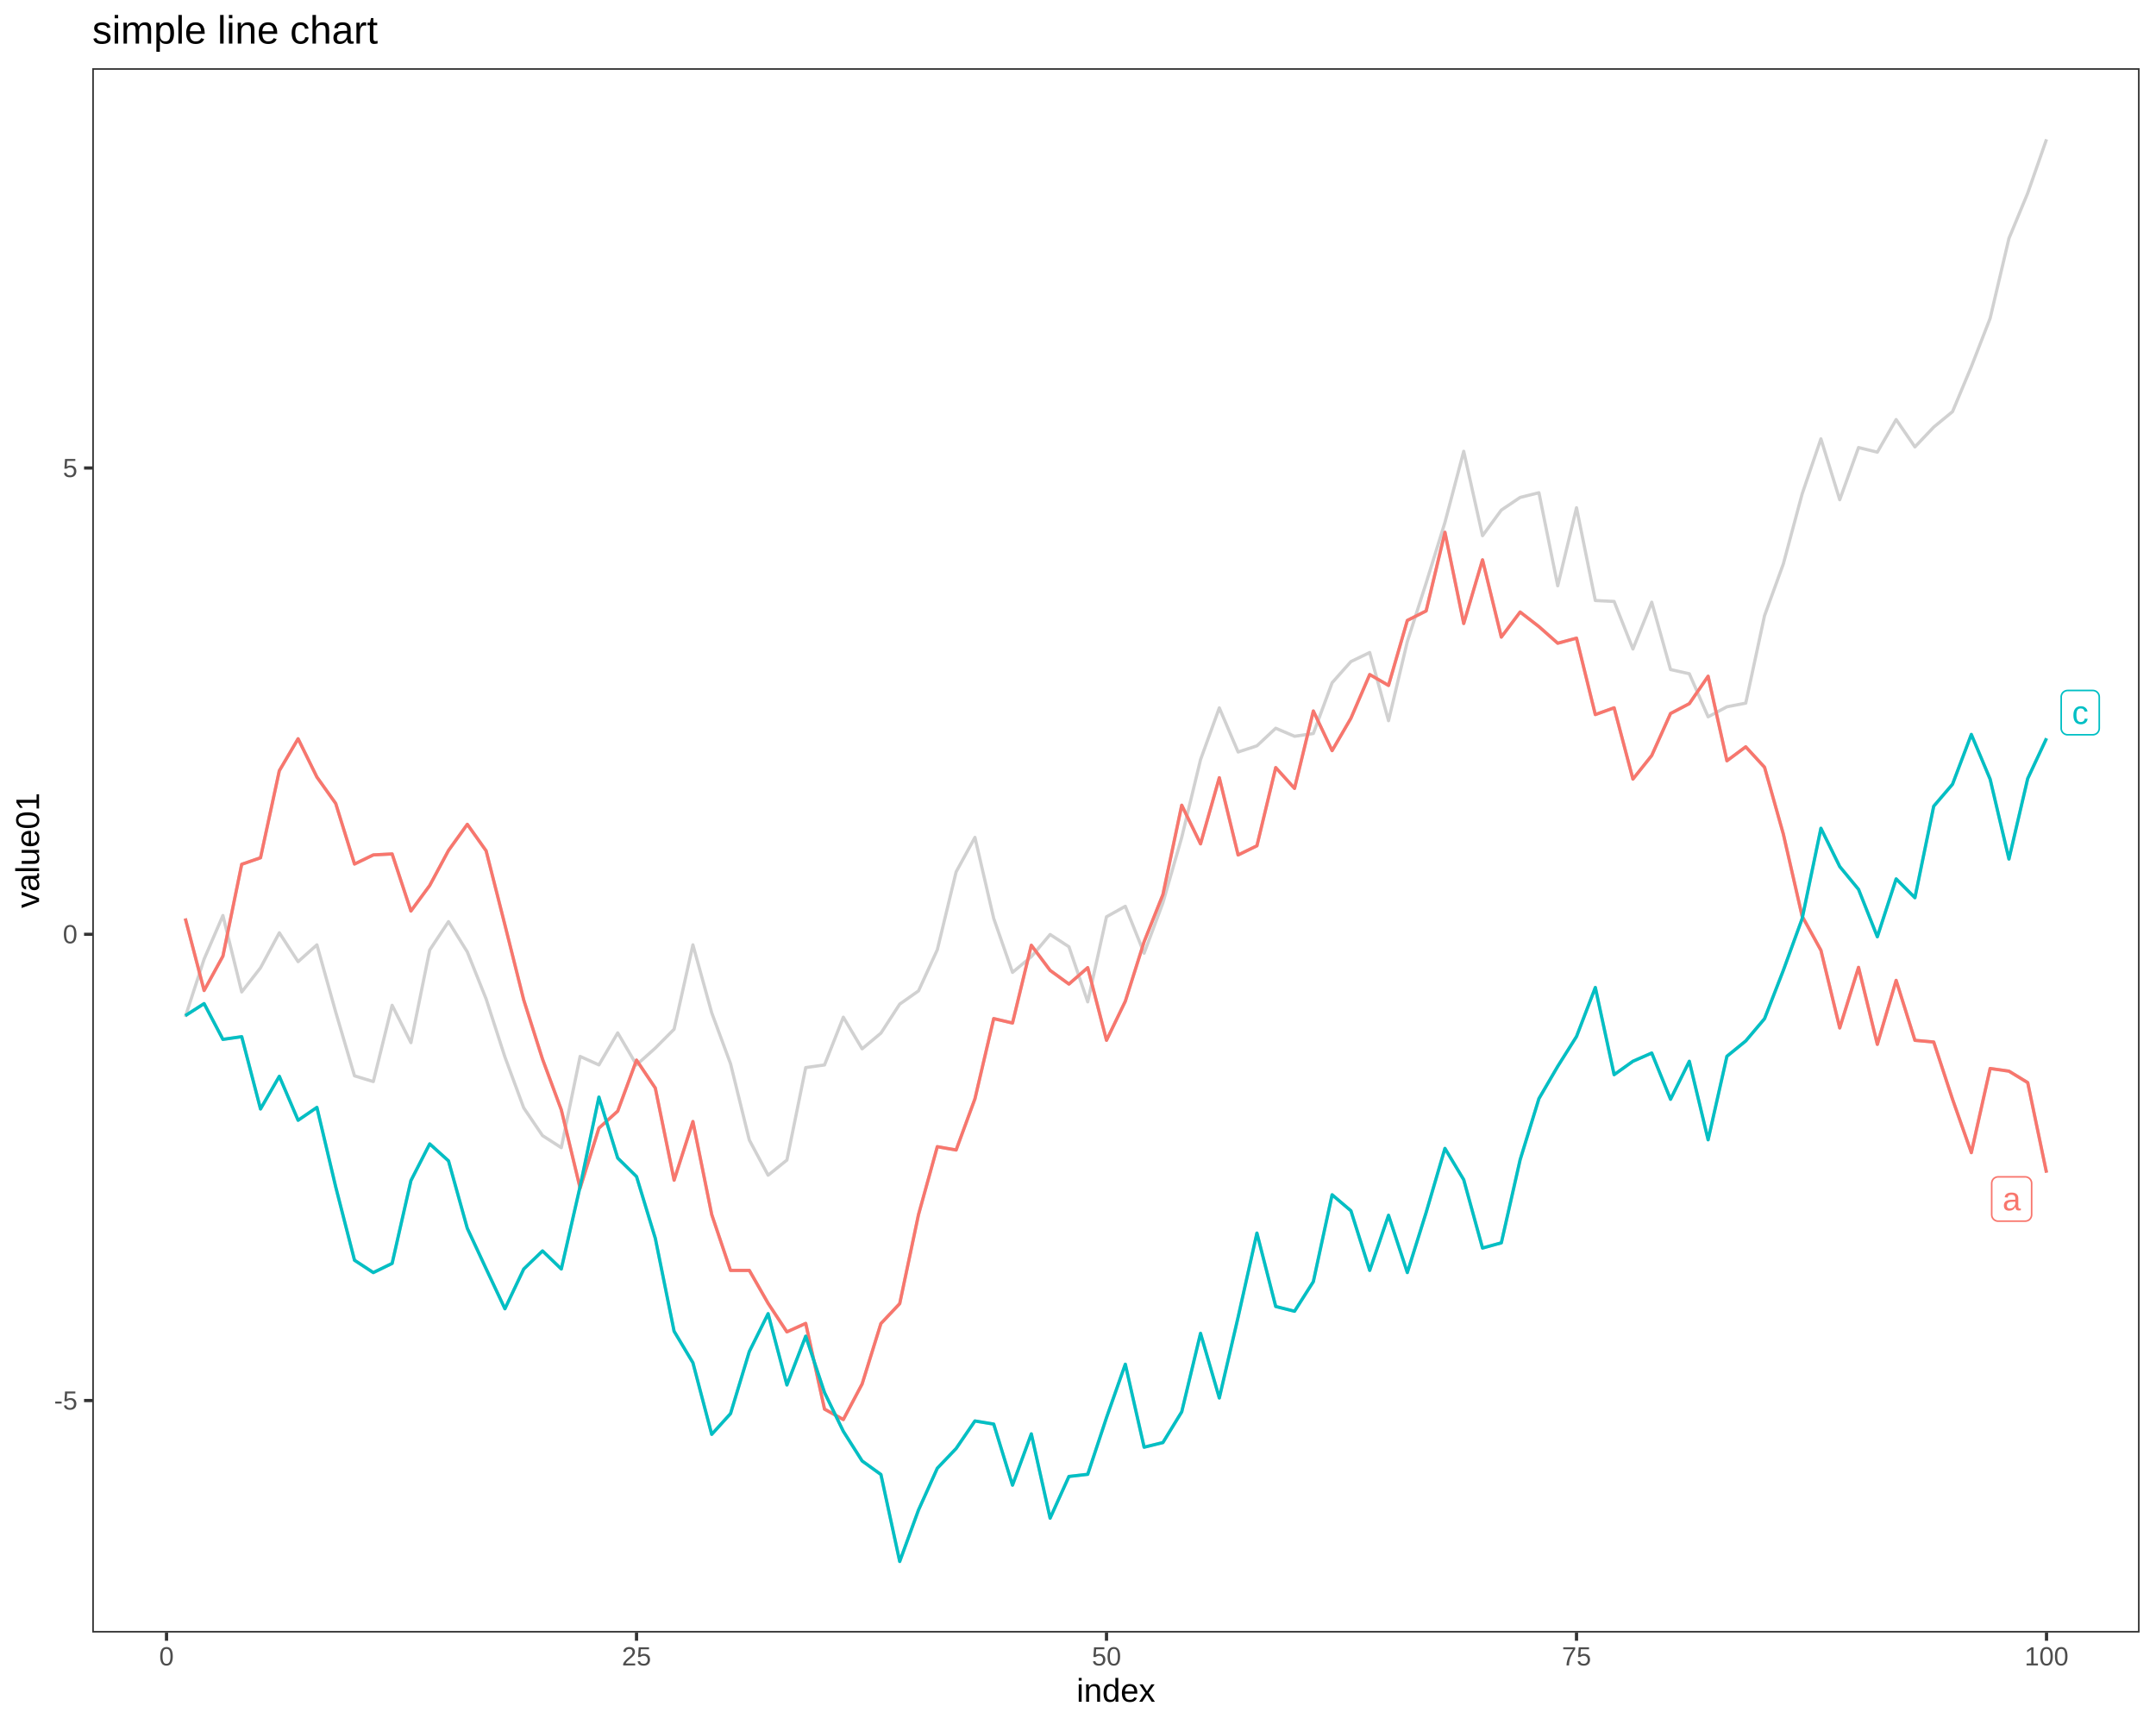
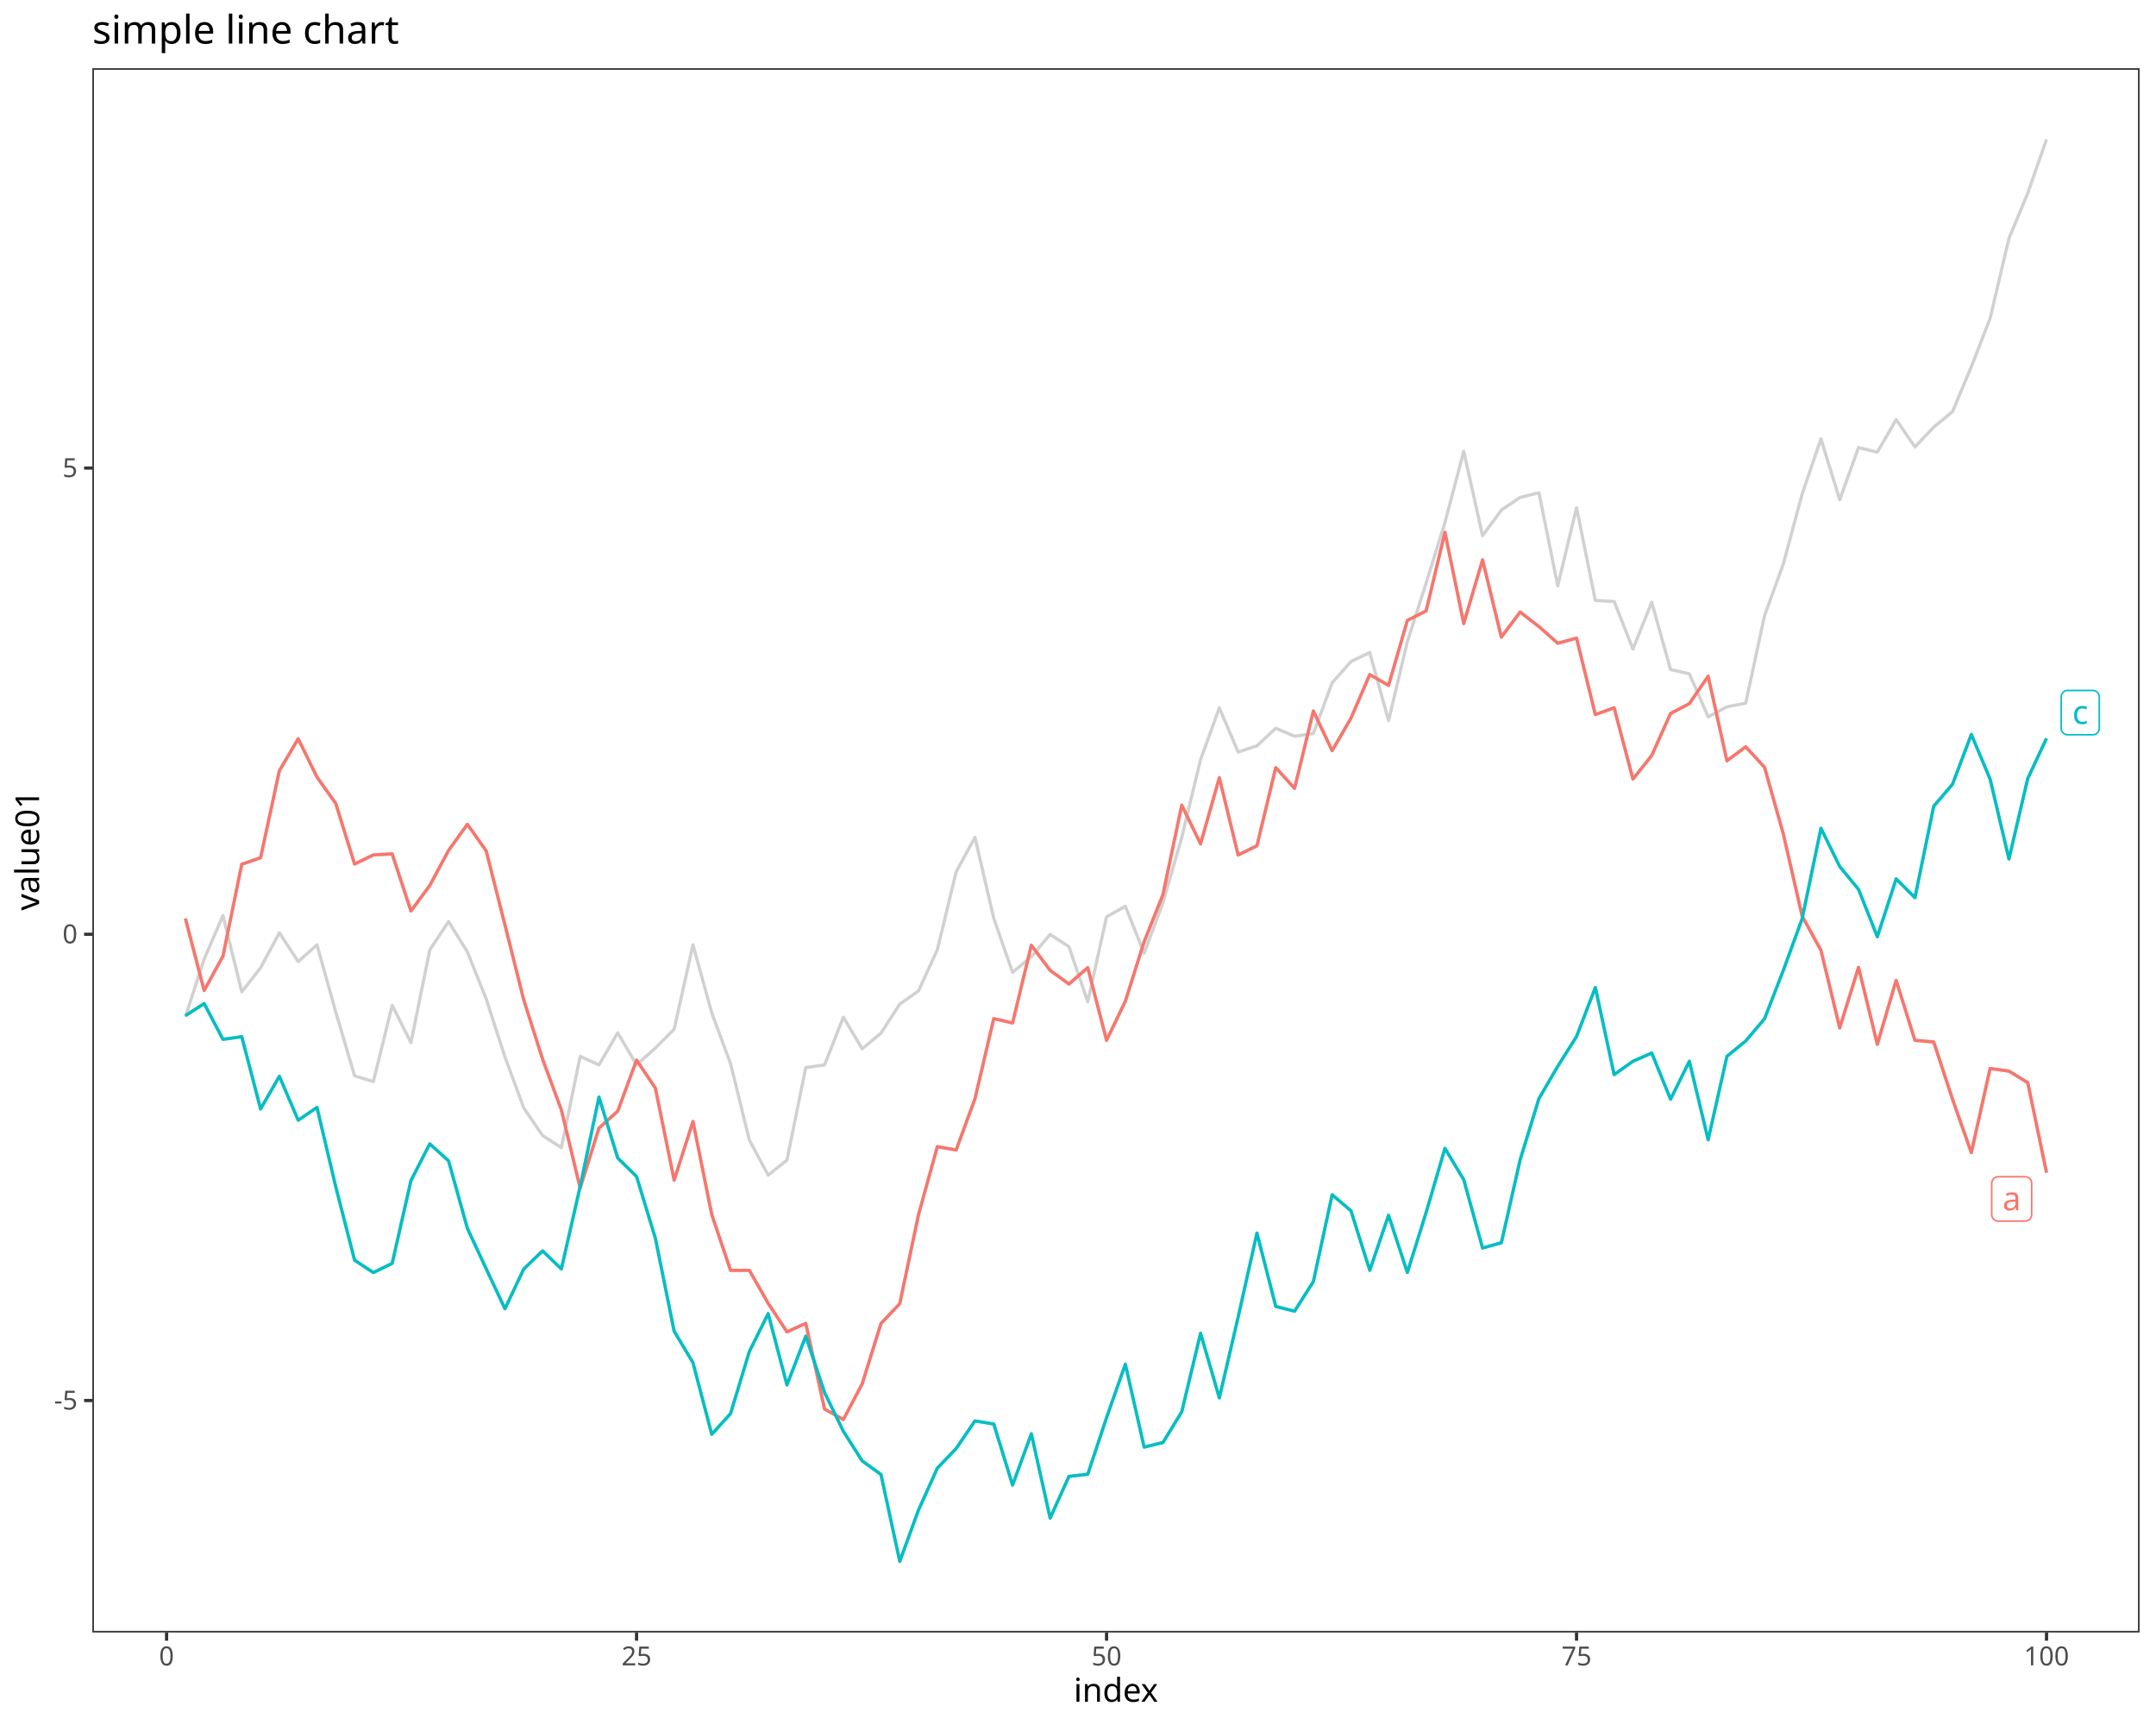
- <svg xmlns="http://www.w3.org/2000/svg" viewBox="0 0 720.00 576.00">
+ <svg xmlns="http://www.w3.org/2000/svg" class="svglite" data-engine-version="2.0" width="720.00pt" height="576.00pt" viewBox="0 0 720.00 576.00">
  <defs>
    <style type="text/css">
-     line, polyline, polygon, path, rect, circle {
+     .svglite line, .svglite polyline, .svglite polygon, .svglite path, .svglite rect, .svglite circle {
      fill: none;
      stroke: #000000;
      stroke-linecap: round;
      stroke-linejoin: round;
      stroke-miterlimit: 10.00;
    }
  </style>
  </defs>
  <rect width="100%" height="100%" style="stroke: none; fill: #FFFFFF;" />
-   <rect x="0.00" y="0.00" width="720.00" height="576.00" style="stroke-width: 1.07; stroke: #FFFFFF; fill: #FFFFFF;" />
  <defs>
-     <clipPath id="cpMzAuODF8NzE0LjUyfDU0NS4xM3wyMi43Nw==">
-       <rect x="30.81" y="22.77" width="683.71" height="522.36" />
-     </clipPath>
-   </defs>
-   <rect x="30.81" y="22.77" width="683.71" height="522.36" style="stroke-width: 1.07; stroke: none; fill: #FFFFFF;" clip-path="url(#cpMzAuODF8NzE0LjUyfDU0NS4xM3wyMi43Nw==)" />
-   <polyline points="61.88,306.69 68.16,330.74 74.44,319.27 80.72,288.60 87.00,286.42 93.28,257.36 99.55,246.68 105.83,259.47 112.11,268.29 118.39,288.51 124.67,285.47 130.95,285.14 137.23,304.20 143.50,295.68 149.78,283.98 156.06,275.25 162.34,284.10 168.62,308.85 174.90,333.90 181.17,353.65 187.45,370.59 193.73,396.72 200.01,376.69 206.29,371.01 212.57,353.99 218.84,363.32 225.12,394.08 231.40,374.50 237.68,405.56 243.96,424.20 250.24,424.20 256.51,435.19 262.79,444.73 269.07,441.90 275.35,470.52 281.63,474.01 287.91,462.12 294.18,441.95 300.46,435.30 306.74,405.57 313.02,382.89 319.30,384.00 325.58,366.92 331.85,340.12 338.13,341.60 344.41,315.63 350.69,324.03 356.97,328.59 363.25,323.10 369.52,347.37 375.80,334.33 382.08,314.45 388.36,298.70 394.64,268.87 400.92,281.78 407.19,259.69 413.47,285.49 419.75,282.42 426.03,256.31 432.31,263.26 438.59,237.41 444.86,250.65 451.14,239.83 457.42,225.24 463.70,228.87 469.98,207.17 476.26,204.00 482.54,177.73 488.81,208.19 495.09,186.94 501.37,212.73 507.65,204.36 513.93,209.23 520.21,214.78 526.48,213.09 532.76,238.60 539.04,236.35 545.32,260.15 551.60,252.27 557.88,238.25 564.15,234.96 570.43,225.80 576.71,254.04 582.99,249.37 589.27,256.20 595.55,278.52 601.82,305.90 608.10,317.32 614.38,343.24 620.66,323.02 626.94,348.72 633.22,327.36 639.49,347.38 645.77,347.94 652.05,367.06 658.33,384.88 664.61,356.78 670.89,357.67 677.16,361.50 683.44,391.57 " style="stroke-width: 1.07; stroke: #BEBEBE; stroke-opacity: 0.70; stroke-linecap: butt;" clip-path="url(#cpMzAuODF8NzE0LjUyfDU0NS4xM3wyMi43Nw==)" />
-   <polyline points="61.88,339.53 68.16,320.26 74.44,305.70 80.72,331.22 87.00,323.16 93.28,311.47 99.55,321.11 105.83,315.50 112.11,337.93 118.39,359.24 124.67,361.15 130.95,335.68 137.23,348.16 143.50,317.22 149.78,307.74 156.06,317.86 162.34,333.55 168.62,352.94 174.90,369.94 181.17,379.19 187.45,383.22 193.73,352.75 200.01,355.58 206.29,344.89 212.57,355.58 218.84,349.97 225.12,343.66 231.40,315.50 237.68,338.19 243.96,355.18 250.24,380.67 256.51,392.42 262.79,387.36 269.07,356.48 275.35,355.60 281.63,339.65 287.91,350.22 294.18,344.98 300.46,335.29 306.74,330.87 313.02,317.12 319.30,291.14 325.58,279.61 331.85,306.66 338.13,324.69 344.41,319.45 350.69,312.04 356.97,316.13 363.25,334.54 369.52,306.12 375.80,302.62 382.08,318.29 388.36,301.45 394.64,279.62 400.92,253.66 407.19,236.37 413.47,251.11 419.75,249.04 426.03,243.17 432.31,245.85 438.59,244.94 444.86,227.98 451.14,220.91 457.42,217.88 463.70,240.65 469.98,214.23 476.26,194.68 482.54,174.44 488.81,150.69 495.09,178.87 501.37,170.32 507.65,166.10 513.93,164.53 520.21,195.60 526.48,169.54 532.76,200.52 539.04,200.83 545.32,216.72 551.60,201.08 557.88,223.57 564.15,224.97 570.43,239.36 576.71,236.00 582.99,234.79 589.27,205.58 595.55,188.29 601.82,164.96 608.10,146.54 614.38,166.87 620.66,149.44 626.94,150.98 633.22,140.10 639.49,149.23 645.77,142.62 652.05,137.45 658.33,122.44 664.61,106.27 670.89,79.61 677.16,64.49 683.44,46.52 " style="stroke-width: 1.07; stroke: #BEBEBE; stroke-opacity: 0.70; stroke-linecap: butt;" clip-path="url(#cpMzAuODF8NzE0LjUyfDU0NS4xM3wyMi43Nw==)" />
-   <polyline points="61.88,339.14 68.16,335.12 74.44,347.06 80.72,346.16 87.00,370.30 93.28,359.39 99.55,374.07 105.83,369.78 112.11,396.31 118.39,420.81 124.67,424.93 130.95,421.87 137.23,394.22 143.50,381.96 149.78,387.63 156.06,410.16 162.34,423.66 168.62,437.02 174.90,423.75 181.17,417.70 187.45,423.73 193.73,396.19 200.01,366.34 206.29,386.69 212.57,392.87 218.84,413.48 225.12,444.53 231.40,455.04 237.68,478.95 243.96,472.03 250.24,451.29 256.51,438.65 262.79,462.46 269.07,446.17 275.35,465.00 281.63,477.94 287.91,487.83 294.18,492.35 300.46,521.39 306.74,504.20 313.02,490.26 319.30,483.68 325.58,474.48 331.85,475.52 338.13,495.91 344.41,478.79 350.69,506.93 356.97,493.01 363.25,492.29 369.52,473.37 375.80,455.53 382.08,483.24 388.36,481.69 394.64,471.43 400.92,445.22 407.19,466.80 413.47,439.81 419.75,411.75 426.03,436.25 432.31,437.84 438.59,427.96 444.86,398.95 451.14,404.29 457.42,424.20 463.70,405.80 469.98,424.92 476.26,404.87 482.54,383.47 488.81,393.92 495.09,416.74 501.37,415.00 507.65,387.27 513.93,366.84 520.21,356.06 526.48,346.10 532.76,329.74 539.04,358.85 545.32,354.37 551.60,351.62 557.88,367.06 564.15,354.37 570.43,380.59 576.71,352.71 582.99,347.59 589.27,340.16 595.55,324.00 601.82,306.79 608.10,276.57 614.38,289.35 620.66,296.97 626.94,312.80 633.22,293.48 639.49,299.76 645.77,269.20 652.05,261.86 658.33,245.24 664.61,260.18 670.89,286.84 677.16,259.97 683.44,246.54 " style="stroke-width: 1.07; stroke: #BEBEBE; stroke-opacity: 0.70; stroke-linecap: butt;" clip-path="url(#cpMzAuODF8NzE0LjUyfDU0NS4xM3wyMi43Nw==)" />
-   <polyline points="61.88,306.69 68.16,330.74 74.44,319.27 80.72,288.60 87.00,286.42 93.28,257.36 99.55,246.68 105.83,259.47 112.11,268.29 118.39,288.51 124.67,285.47 130.95,285.14 137.23,304.20 143.50,295.68 149.78,283.98 156.06,275.25 162.34,284.10 168.62,308.85 174.90,333.90 181.17,353.65 187.45,370.59 193.73,396.72 200.01,376.69 206.29,371.01 212.57,353.99 218.84,363.32 225.12,394.08 231.40,374.50 237.68,405.56 243.96,424.20 250.24,424.20 256.51,435.19 262.79,444.73 269.07,441.90 275.35,470.52 281.63,474.01 287.91,462.12 294.18,441.95 300.46,435.30 306.74,405.57 313.02,382.89 319.30,384.00 325.58,366.92 331.85,340.12 338.13,341.60 344.41,315.63 350.69,324.03 356.97,328.59 363.25,323.10 369.52,347.37 375.80,334.33 382.08,314.45 388.36,298.70 394.64,268.87 400.92,281.78 407.19,259.69 413.47,285.49 419.75,282.42 426.03,256.31 432.31,263.26 438.59,237.41 444.86,250.65 451.14,239.83 457.42,225.24 463.70,228.87 469.98,207.17 476.26,204.00 482.54,177.73 488.81,208.19 495.09,186.94 501.37,212.73 507.65,204.36 513.93,209.23 520.21,214.78 526.48,213.09 532.76,238.60 539.04,236.35 545.32,260.15 551.60,252.27 557.88,238.25 564.15,234.96 570.43,225.80 576.71,254.04 582.99,249.37 589.27,256.20 595.55,278.52 601.82,305.90 608.10,317.32 614.38,343.24 620.66,323.02 626.94,348.72 633.22,327.36 639.49,347.38 645.77,347.94 652.05,367.06 658.33,384.88 664.61,356.78 670.89,357.67 677.16,361.50 683.44,391.57 " style="stroke-width: 1.07; stroke: #F8766D; stroke-linecap: butt;" clip-path="url(#cpMzAuODF8NzE0LjUyfDU0NS4xM3wyMi43Nw==)" />
-   <polyline points="61.88,339.14 68.16,335.12 74.44,347.06 80.72,346.16 87.00,370.30 93.28,359.39 99.55,374.07 105.83,369.78 112.11,396.31 118.39,420.81 124.67,424.93 130.95,421.87 137.23,394.22 143.50,381.96 149.78,387.63 156.06,410.16 162.34,423.66 168.62,437.02 174.90,423.75 181.17,417.70 187.45,423.73 193.73,396.19 200.01,366.34 206.29,386.69 212.57,392.87 218.84,413.48 225.12,444.53 231.40,455.04 237.68,478.95 243.96,472.03 250.24,451.29 256.51,438.65 262.79,462.46 269.07,446.17 275.35,465.00 281.63,477.94 287.91,487.83 294.18,492.35 300.46,521.39 306.74,504.20 313.02,490.26 319.30,483.68 325.58,474.48 331.85,475.52 338.13,495.91 344.41,478.79 350.69,506.93 356.97,493.01 363.25,492.29 369.52,473.37 375.80,455.53 382.08,483.24 388.36,481.69 394.64,471.43 400.92,445.22 407.19,466.80 413.47,439.81 419.75,411.75 426.03,436.25 432.31,437.84 438.59,427.96 444.86,398.95 451.14,404.29 457.42,424.20 463.70,405.80 469.98,424.92 476.26,404.87 482.54,383.47 488.81,393.92 495.09,416.74 501.37,415.00 507.65,387.27 513.93,366.84 520.21,356.06 526.48,346.10 532.76,329.74 539.04,358.85 545.32,354.37 551.60,351.62 557.88,367.06 564.15,354.37 570.43,380.59 576.71,352.71 582.99,347.59 589.27,340.16 595.55,324.00 601.82,306.79 608.10,276.57 614.38,289.35 620.66,296.97 626.94,312.80 633.22,293.48 639.49,299.76 645.77,269.20 652.05,261.86 658.33,245.24 664.61,260.18 670.89,286.84 677.16,259.97 683.44,246.54 " style="stroke-width: 1.07; stroke: #00BFC4; stroke-linecap: butt;" clip-path="url(#cpMzAuODF8NzE0LjUyfDU0NS4xM3wyMi43Nw==)" />
-   <polygon points="667.29,407.76 676.31,407.76 676.22,407.76 676.57,407.74 676.91,407.67 677.24,407.55 677.54,407.38 677.81,407.16 678.04,406.90 678.22,406.60 678.36,406.28 678.44,405.95 678.47,405.60 678.47,405.60 678.47,395.13 678.47,395.13 678.44,394.78 678.36,394.44 678.22,394.12 678.04,393.83 677.81,393.57 677.54,393.35 677.24,393.17 676.91,393.05 676.57,392.98 676.31,392.97 667.29,392.97 667.55,392.98 667.20,392.97 666.86,393.01 666.52,393.11 666.21,393.25 665.92,393.45 665.67,393.69 665.46,393.97 665.30,394.28 665.19,394.61 665.14,394.95 665.13,395.13 665.13,405.60 665.14,405.43 665.14,405.77 665.19,406.12 665.30,406.45 665.46,406.75 665.67,407.03 665.92,407.27 666.21,407.47 666.52,407.62 666.86,407.72 667.20,407.76 " style="stroke-width: 0.53; stroke: #F8766D; fill: #FFFFFF;" clip-path="url(#cpMzAuODF8NzE0LjUyfDU0NS4xM3wyMi43Nw==)" />
-   <g clip-path="url(#cpMzAuODF8NzE0LjUyfDU0NS4xM3wyMi43Nw==)">
-     <text x="668.73" y="404.16" style="font-size: 11.04px; fill: #F8766D; font-family: Liberation Sans;" textLength="6.14px" lengthAdjust="spacingAndGlyphs">a</text>
-   </g>
-   <polygon points="690.50,245.35 698.89,245.35 698.80,245.35 699.15,245.33 699.49,245.26 699.82,245.14 700.12,244.97 700.39,244.75 700.62,244.49 700.80,244.19 700.94,243.87 701.02,243.54 701.05,243.19 701.05,243.19 701.05,232.72 701.05,232.72 701.02,232.37 700.94,232.03 700.80,231.71 700.62,231.42 700.39,231.16 700.12,230.94 699.82,230.76 699.49,230.64 699.15,230.57 698.89,230.56 690.50,230.56 690.76,230.57 690.41,230.56 690.06,230.60 689.73,230.70 689.42,230.84 689.13,231.04 688.88,231.28 688.67,231.56 688.51,231.87 688.40,232.20 688.34,232.54 688.34,232.72 688.34,243.19 688.34,243.01 688.34,243.36 688.40,243.71 688.51,244.04 688.67,244.34 688.88,244.62 689.13,244.86 689.42,245.06 689.73,245.21 690.06,245.31 690.41,245.35 " style="stroke-width: 0.53; stroke: #00BFC4; fill: #FFFFFF;" clip-path="url(#cpMzAuODF8NzE0LjUyfDU0NS4xM3wyMi43Nw==)" />
-   <g clip-path="url(#cpMzAuODF8NzE0LjUyfDU0NS4xM3wyMi43Nw==)">
-     <text x="691.94" y="241.75" style="font-size: 11.04px; fill: #00BFC4; font-family: Liberation Sans;" textLength="5.52px" lengthAdjust="spacingAndGlyphs">c</text>
-   </g>
-   <rect x="30.81" y="22.77" width="683.71" height="522.36" style="stroke-width: 1.07; stroke: #333333;" clip-path="url(#cpMzAuODF8NzE0LjUyfDU0NS4xM3wyMi43Nw==)" />
-   <defs>
-     <clipPath id="cpMC4wMHw3MjAuMDB8NTc2LjAwfDAuMDA=">
+     <clipPath id="cpMC4wMHw3MjAuMDB8MC4wMHw1NzYuMDA=">
      <rect x="0.00" y="0.00" width="720.00" height="576.00" />
    </clipPath>
  </defs>
-   <g clip-path="url(#cpMC4wMHw3MjAuMDB8NTc2LjAwfDAuMDA=)">
-     <text x="18.06" y="470.68" style="font-size: 8.80px; fill: #4D4D4D; font-family: Liberation Sans;" textLength="7.81px" lengthAdjust="spacingAndGlyphs">-5</text>
+   <g clip-path="url(#cpMC4wMHw3MjAuMDB8MC4wMHw1NzYuMDA=)">
+     <rect x="0.00" y="0.00" width="720.00" height="576.00" style="stroke-width: 1.07; stroke: #FFFFFF; fill: #FFFFFF;" />
  </g>
-   <g clip-path="url(#cpMC4wMHw3MjAuMDB8NTc2LjAwfDAuMDA=)">
-     <text x="20.98" y="314.99" style="font-size: 8.80px; fill: #4D4D4D; font-family: Liberation Sans;" textLength="4.89px" lengthAdjust="spacingAndGlyphs">0</text>
+   <defs>
+     <clipPath id="cpMzAuODN8NzE0LjUyfDIyLjc4fDU0NS4xMQ==">
+       <rect x="30.83" y="22.78" width="683.69" height="522.33" />
+     </clipPath>
+   </defs>
+   <g clip-path="url(#cpMzAuODN8NzE0LjUyfDIyLjc4fDU0NS4xMQ==)">
+     <rect x="30.83" y="22.78" width="683.69" height="522.33" style="stroke-width: 1.07; stroke: none; fill: #FFFFFF;" />
+     <polyline points="61.91,306.69 68.18,330.74 74.46,319.26 80.74,288.59 87.02,286.41 93.30,257.35 99.58,246.68 105.85,259.47 112.13,268.29 118.41,288.51 124.69,285.47 130.97,285.13 137.24,304.20 143.52,295.67 149.80,283.98 156.08,275.25 162.36,284.10 168.63,308.85 174.91,333.89 181.19,353.64 187.47,370.59 193.75,396.71 200.03,376.68 206.30,371.01 212.58,353.98 218.86,363.32 225.14,394.08 231.42,374.49 237.69,405.55 243.97,424.19 250.25,424.19 256.53,435.18 262.81,444.72 269.09,441.89 275.36,470.50 281.64,474.00 287.92,462.11 294.20,441.94 300.48,435.29 306.75,405.56 313.03,382.88 319.31,383.99 325.59,366.92 331.87,340.12 338.15,341.59 344.42,315.63 350.70,324.02 356.98,328.58 363.26,323.10 369.54,347.37 375.81,334.32 382.09,314.45 388.37,298.70 394.65,268.86 400.93,281.78 407.20,259.69 413.48,285.49 419.76,282.42 426.04,256.31 432.32,263.26 438.60,237.41 444.87,250.65 451.15,239.83 457.43,225.24 463.71,228.87 469.99,207.17 476.26,204.00 482.54,177.74 488.82,208.20 495.10,186.94 501.38,212.73 507.66,204.36 513.93,209.23 520.21,214.78 526.49,213.09 532.77,238.60 539.05,236.35 545.32,260.15 551.60,252.27 557.88,238.25 564.16,234.96 570.44,225.80 576.72,254.04 582.99,249.37 589.27,256.20 595.55,278.51 601.83,305.90 608.11,317.32 614.38,343.23 620.66,323.01 626.94,348.71 633.22,327.35 639.50,347.37 645.77,347.93 652.05,367.05 658.33,384.87 664.61,356.77 670.89,357.66 677.17,361.50 683.44,391.56 " style="stroke-width: 1.07; stroke: #BEBEBE; stroke-opacity: 0.70; stroke-linecap: butt;" />
+     <polyline points="61.91,339.52 68.18,320.25 74.46,305.70 80.74,331.21 87.02,323.15 93.30,311.47 99.58,321.10 105.85,315.49 112.13,337.92 118.41,359.24 124.69,361.15 130.97,335.67 137.24,348.15 143.52,317.21 149.80,307.73 156.08,317.85 162.36,333.54 168.63,352.94 174.91,369.94 181.19,379.18 187.47,383.21 193.75,352.74 200.03,355.57 206.30,344.88 212.58,355.57 218.86,349.96 225.14,343.65 231.42,315.50 237.69,338.19 243.97,355.18 250.25,380.67 256.53,392.41 262.81,387.36 269.09,356.47 275.36,355.60 281.64,339.65 287.92,350.21 294.20,344.98 300.48,335.29 306.75,330.86 313.03,317.11 319.31,291.13 325.59,279.60 331.87,306.66 338.15,324.69 344.42,319.45 350.70,312.03 356.98,316.12 363.26,334.53 369.54,306.12 375.81,302.61 382.09,318.29 388.37,301.44 394.65,279.62 400.93,253.65 407.20,236.37 413.48,251.11 419.76,249.04 426.04,243.17 432.32,245.85 438.60,244.94 444.87,227.98 451.15,220.91 457.43,217.88 463.71,240.65 469.99,214.23 476.26,194.69 482.54,174.44 488.82,150.70 495.10,178.87 501.38,170.32 507.66,166.10 513.93,164.54 520.21,195.60 526.49,169.54 532.77,200.52 539.05,200.83 545.32,216.73 551.60,201.09 557.88,223.57 564.16,224.97 570.44,239.36 576.72,236.00 582.99,234.79 589.27,205.59 595.55,188.29 601.83,164.96 608.11,146.55 614.38,166.87 620.66,149.45 626.94,150.98 633.22,140.11 639.50,149.24 645.77,142.62 652.05,137.45 658.33,122.45 664.61,106.27 670.89,79.62 677.17,64.50 683.44,46.53 " style="stroke-width: 1.07; stroke: #BEBEBE; stroke-opacity: 0.70; stroke-linecap: butt;" />
+     <polyline points="61.91,339.14 68.18,335.11 74.46,347.06 80.74,346.16 87.02,370.29 93.30,359.38 99.58,374.06 105.85,369.77 112.13,396.30 118.41,420.79 124.69,424.92 130.97,421.86 137.24,394.21 143.52,381.95 149.80,387.62 156.08,410.15 162.36,423.65 168.63,437.01 174.91,423.73 181.19,417.69 187.47,423.72 193.75,396.18 200.03,366.33 206.30,386.68 212.58,392.86 218.86,413.46 225.14,444.52 231.42,455.02 237.69,478.93 243.97,472.02 250.25,451.28 256.53,438.64 262.81,462.45 269.09,446.16 275.36,464.98 281.64,477.93 287.92,487.81 294.20,492.34 300.48,521.37 306.75,504.18 313.03,490.24 319.31,483.67 325.59,474.46 331.87,475.50 338.15,495.89 344.42,478.77 350.70,506.91 356.98,492.99 363.26,492.27 369.54,473.36 375.81,455.52 382.09,483.22 388.37,481.67 394.65,471.42 400.93,445.21 407.20,466.78 413.48,439.80 419.76,411.74 426.04,436.23 432.32,437.82 438.60,427.94 444.87,398.94 451.15,404.28 457.43,424.18 463.71,405.79 469.99,424.91 476.26,404.86 482.54,383.46 488.82,393.91 495.10,416.73 501.38,414.98 507.66,387.26 513.93,366.84 520.21,356.05 526.49,346.10 532.77,329.73 539.05,358.84 545.32,354.37 551.60,351.62 557.88,367.05 564.16,354.37 570.44,380.58 576.72,352.71 582.99,347.59 589.27,340.16 595.55,324.00 601.83,306.79 608.11,276.57 614.38,289.35 620.66,296.97 626.94,312.80 633.22,293.47 639.50,299.75 645.77,269.20 652.05,261.86 658.33,245.24 664.61,260.18 670.89,286.83 677.17,259.96 683.44,246.54 " style="stroke-width: 1.07; stroke: #BEBEBE; stroke-opacity: 0.70; stroke-linecap: butt;" />
+     <polyline points="61.91,306.69 68.18,330.74 74.46,319.26 80.74,288.59 87.02,286.41 93.30,257.35 99.58,246.68 105.85,259.47 112.13,268.29 118.41,288.51 124.69,285.47 130.97,285.13 137.24,304.20 143.52,295.67 149.80,283.98 156.08,275.25 162.36,284.10 168.63,308.85 174.91,333.89 181.19,353.64 187.47,370.59 193.75,396.71 200.03,376.68 206.30,371.01 212.58,353.98 218.86,363.32 225.14,394.08 231.42,374.49 237.69,405.55 243.97,424.19 250.25,424.19 256.53,435.18 262.81,444.72 269.09,441.89 275.36,470.50 281.64,474.00 287.92,462.11 294.20,441.94 300.48,435.29 306.75,405.56 313.03,382.88 319.31,383.99 325.59,366.92 331.87,340.12 338.15,341.59 344.42,315.63 350.70,324.02 356.98,328.58 363.26,323.10 369.54,347.37 375.81,334.32 382.09,314.45 388.37,298.70 394.65,268.86 400.93,281.78 407.20,259.69 413.48,285.49 419.76,282.42 426.04,256.31 432.32,263.26 438.60,237.41 444.87,250.65 451.15,239.83 457.43,225.24 463.71,228.87 469.99,207.17 476.26,204.00 482.54,177.74 488.82,208.20 495.10,186.94 501.38,212.73 507.66,204.36 513.93,209.23 520.21,214.78 526.49,213.09 532.77,238.60 539.05,236.35 545.32,260.15 551.60,252.27 557.88,238.25 564.16,234.96 570.44,225.80 576.72,254.04 582.99,249.37 589.27,256.20 595.55,278.51 601.83,305.90 608.11,317.32 614.38,343.23 620.66,323.01 626.94,348.71 633.22,327.35 639.50,347.37 645.77,347.93 652.05,367.05 658.33,384.87 664.61,356.77 670.89,357.66 677.17,361.50 683.44,391.56 " style="stroke-width: 1.07; stroke: #F8766D; stroke-linecap: butt;" />
+     <polyline points="61.91,339.14 68.18,335.11 74.46,347.06 80.74,346.16 87.02,370.29 93.30,359.38 99.58,374.06 105.85,369.77 112.13,396.30 118.41,420.79 124.69,424.92 130.97,421.86 137.24,394.21 143.52,381.95 149.80,387.62 156.08,410.15 162.36,423.65 168.63,437.01 174.91,423.73 181.19,417.69 187.47,423.72 193.75,396.18 200.03,366.33 206.30,386.68 212.58,392.86 218.86,413.46 225.14,444.52 231.42,455.02 237.69,478.93 243.97,472.02 250.25,451.28 256.53,438.64 262.81,462.45 269.09,446.16 275.36,464.98 281.64,477.93 287.92,487.81 294.20,492.34 300.48,521.37 306.75,504.18 313.03,490.24 319.31,483.67 325.59,474.46 331.87,475.50 338.15,495.89 344.42,478.77 350.70,506.91 356.98,492.99 363.26,492.27 369.54,473.36 375.81,455.52 382.09,483.22 388.37,481.67 394.65,471.42 400.93,445.21 407.20,466.78 413.48,439.80 419.76,411.74 426.04,436.23 432.32,437.82 438.60,427.94 444.87,398.94 451.15,404.28 457.43,424.18 463.71,405.79 469.99,424.91 476.26,404.86 482.54,383.46 488.82,393.91 495.10,416.73 501.38,414.98 507.66,387.26 513.93,366.84 520.21,356.05 526.49,346.10 532.77,329.73 539.05,358.84 545.32,354.37 551.60,351.62 557.88,367.05 564.16,354.37 570.44,380.58 576.72,352.71 582.99,347.59 589.27,340.16 595.55,324.00 601.83,306.79 608.11,276.57 614.38,289.35 620.66,296.97 626.94,312.80 633.22,293.47 639.50,299.75 645.77,269.20 652.05,261.86 658.33,245.24 664.61,260.18 670.89,286.83 677.17,259.96 683.44,246.54 " style="stroke-width: 1.07; stroke: #00BFC4; stroke-linecap: butt;" />
+     <polygon points="667.30,407.73 676.32,407.73 676.24,407.73 676.58,407.72 676.93,407.65 677.25,407.52 677.55,407.35 677.82,407.13 678.05,406.87 678.24,406.58 678.37,406.26 678.46,405.92 678.48,405.57 678.48,405.57 678.48,395.09 678.48,395.09 678.46,394.75 678.37,394.41 678.24,394.09 678.05,393.80 677.82,393.54 677.55,393.32 677.25,393.14 676.93,393.02 676.58,392.95 676.32,392.93 667.30,392.93 667.56,392.95 667.22,392.94 666.87,392.98 666.54,393.08 666.22,393.22 665.94,393.42 665.69,393.66 665.48,393.94 665.32,394.25 665.21,394.58 665.15,394.92 665.14,395.09 665.14,405.57 665.15,405.40 665.15,405.75 665.21,406.09 665.32,406.42 665.48,406.73 665.69,407.00 665.94,407.25 666.22,407.44 666.54,407.59 666.87,407.69 667.22,407.73 " style="stroke-width: 0.53; stroke: #F8766D; fill: #FFFFFF;" />
+     <text x="671.81" y="404.13" text-anchor="middle" style="font-size: 11.04px; fill: #F8766D; font-family: sans;" textLength="6.14px" lengthAdjust="spacingAndGlyphs">a</text>
+     <polygon points="690.50,245.35 698.90,245.35 698.81,245.35 699.16,245.33 699.50,245.26 699.83,245.14 700.13,244.97 700.40,244.75 700.63,244.49 700.81,244.19 700.95,243.87 701.03,243.53 701.06,243.19 701.06,243.19 701.06,232.71 701.06,232.71 701.03,232.36 700.95,232.03 700.81,231.71 700.63,231.41 700.40,231.15 700.13,230.93 699.83,230.76 699.50,230.64 699.16,230.57 698.90,230.55 690.50,230.55 690.76,230.57 690.41,230.55 690.06,230.59 689.73,230.69 689.42,230.84 689.13,231.04 688.88,231.28 688.67,231.56 688.51,231.86 688.40,232.19 688.34,232.54 688.34,232.71 688.34,243.19 688.34,243.01 688.34,243.36 688.40,243.70 688.51,244.03 688.67,244.34 688.88,244.62 689.13,244.86 689.42,245.06 689.73,245.21 690.06,245.30 690.41,245.35 " style="stroke-width: 0.53; stroke: #00BFC4; fill: #FFFFFF;" />
+     <text x="694.70" y="241.75" text-anchor="middle" style="font-size: 11.04px; fill: #00BFC4; font-family: sans;" textLength="5.52px" lengthAdjust="spacingAndGlyphs">c</text>
+     <rect x="30.83" y="22.78" width="683.69" height="522.33" style="stroke-width: 1.07; stroke: #333333;" />
  </g>
-   <g clip-path="url(#cpMC4wMHw3MjAuMDB8NTc2LjAwfDAuMDA=)">
-     <text x="20.98" y="159.30" style="font-size: 8.80px; fill: #4D4D4D; font-family: Liberation Sans;" textLength="4.89px" lengthAdjust="spacingAndGlyphs">5</text>
-   </g>
-   <polyline points="28.07,467.66 30.81,467.66 " style="stroke-width: 1.07; stroke: #333333; stroke-linecap: butt;" clip-path="url(#cpMC4wMHw3MjAuMDB8NTc2LjAwfDAuMDA=)" />
-   <polyline points="28.07,311.97 30.81,311.97 " style="stroke-width: 1.07; stroke: #333333; stroke-linecap: butt;" clip-path="url(#cpMC4wMHw3MjAuMDB8NTc2LjAwfDAuMDA=)" />
-   <polyline points="28.07,156.27 30.81,156.27 " style="stroke-width: 1.07; stroke: #333333; stroke-linecap: butt;" clip-path="url(#cpMC4wMHw3MjAuMDB8NTc2LjAwfDAuMDA=)" />
-   <polyline points="55.61,547.87 55.61,545.13 " style="stroke-width: 1.07; stroke: #333333; stroke-linecap: butt;" clip-path="url(#cpMC4wMHw3MjAuMDB8NTc2LjAwfDAuMDA=)" />
-   <polyline points="212.57,547.87 212.57,545.13 " style="stroke-width: 1.07; stroke: #333333; stroke-linecap: butt;" clip-path="url(#cpMC4wMHw3MjAuMDB8NTc2LjAwfDAuMDA=)" />
-   <polyline points="369.52,547.87 369.52,545.13 " style="stroke-width: 1.07; stroke: #333333; stroke-linecap: butt;" clip-path="url(#cpMC4wMHw3MjAuMDB8NTc2LjAwfDAuMDA=)" />
-   <polyline points="526.48,547.87 526.48,545.13 " style="stroke-width: 1.07; stroke: #333333; stroke-linecap: butt;" clip-path="url(#cpMC4wMHw3MjAuMDB8NTc2LjAwfDAuMDA=)" />
-   <polyline points="683.44,547.87 683.44,545.13 " style="stroke-width: 1.07; stroke: #333333; stroke-linecap: butt;" clip-path="url(#cpMC4wMHw3MjAuMDB8NTc2LjAwfDAuMDA=)" />
-   <g clip-path="url(#cpMC4wMHw3MjAuMDB8NTc2LjAwfDAuMDA=)">
-     <text x="53.16" y="556.11" style="font-size: 8.80px; fill: #4D4D4D; font-family: Liberation Sans;" textLength="4.89px" lengthAdjust="spacingAndGlyphs">0</text>
-   </g>
-   <g clip-path="url(#cpMC4wMHw3MjAuMDB8NTc2LjAwfDAuMDA=)">
-     <text x="207.67" y="556.11" style="font-size: 8.80px; fill: #4D4D4D; font-family: Liberation Sans;" textLength="9.78px" lengthAdjust="spacingAndGlyphs">25</text>
-   </g>
-   <g clip-path="url(#cpMC4wMHw3MjAuMDB8NTc2LjAwfDAuMDA=)">
-     <text x="364.63" y="556.11" style="font-size: 8.80px; fill: #4D4D4D; font-family: Liberation Sans;" textLength="9.78px" lengthAdjust="spacingAndGlyphs">50</text>
-   </g>
-   <g clip-path="url(#cpMC4wMHw3MjAuMDB8NTc2LjAwfDAuMDA=)">
-     <text x="521.59" y="556.11" style="font-size: 8.80px; fill: #4D4D4D; font-family: Liberation Sans;" textLength="9.78px" lengthAdjust="spacingAndGlyphs">75</text>
-   </g>
-   <g clip-path="url(#cpMC4wMHw3MjAuMDB8NTc2LjAwfDAuMDA=)">
-     <text x="676.11" y="556.11" style="font-size: 8.80px; fill: #4D4D4D; font-family: Liberation Sans;" textLength="14.67px" lengthAdjust="spacingAndGlyphs">100</text>
-   </g>
-   <g clip-path="url(#cpMC4wMHw3MjAuMDB8NTc2LjAwfDAuMDA=)">
-     <text x="359.51" y="568.24" style="font-size: 11.00px; font-family: Liberation Sans;" textLength="26.31px" lengthAdjust="spacingAndGlyphs">index</text>
-   </g>
-   <g clip-path="url(#cpMC4wMHw3MjAuMDB8NTc2LjAwfDAuMDA=)">
-     <text transform="translate(13.04,303.23) rotate(-90)" style="font-size: 11.00px; font-family: Liberation Sans;" textLength="38.56px" lengthAdjust="spacingAndGlyphs">value01</text>
-   </g>
-   <g clip-path="url(#cpMC4wMHw3MjAuMDB8NTc2LjAwfDAuMDA=)">
-     <text x="30.81" y="14.56" style="font-size: 13.20px; font-family: Liberation Sans;" textLength="95.25px" lengthAdjust="spacingAndGlyphs">simple line chart</text>
+   <g clip-path="url(#cpMC4wMHw3MjAuMDB8MC4wMHw1NzYuMDA=)">
+     <text x="25.90" y="470.67" text-anchor="end" style="font-size: 8.80px; fill: #4D4D4D; font-family: sans;" textLength="7.82px" lengthAdjust="spacingAndGlyphs">-5</text>
+     <text x="25.90" y="314.99" text-anchor="end" style="font-size: 8.80px; fill: #4D4D4D; font-family: sans;" textLength="4.89px" lengthAdjust="spacingAndGlyphs">0</text>
+     <text x="25.90" y="159.30" text-anchor="end" style="font-size: 8.80px; fill: #4D4D4D; font-family: sans;" textLength="4.89px" lengthAdjust="spacingAndGlyphs">5</text>
+     <polyline points="28.09,467.65 30.83,467.65 " style="stroke-width: 1.07; stroke: #333333; stroke-linecap: butt;" />
+     <polyline points="28.09,311.96 30.83,311.96 " style="stroke-width: 1.07; stroke: #333333; stroke-linecap: butt;" />
+     <polyline points="28.09,156.28 30.83,156.28 " style="stroke-width: 1.07; stroke: #333333; stroke-linecap: butt;" />
+     <polyline points="55.63,547.85 55.63,545.11 " style="stroke-width: 1.07; stroke: #333333; stroke-linecap: butt;" />
+     <polyline points="212.58,547.85 212.58,545.11 " style="stroke-width: 1.07; stroke: #333333; stroke-linecap: butt;" />
+     <polyline points="369.54,547.85 369.54,545.11 " style="stroke-width: 1.07; stroke: #333333; stroke-linecap: butt;" />
+     <polyline points="526.49,547.85 526.49,545.11 " style="stroke-width: 1.07; stroke: #333333; stroke-linecap: butt;" />
+     <polyline points="683.44,547.85 683.44,545.11 " style="stroke-width: 1.07; stroke: #333333; stroke-linecap: butt;" />
+     <text x="55.63" y="556.10" text-anchor="middle" style="font-size: 8.80px; fill: #4D4D4D; font-family: sans;" textLength="4.89px" lengthAdjust="spacingAndGlyphs">0</text>
+     <text x="212.58" y="556.10" text-anchor="middle" style="font-size: 8.80px; fill: #4D4D4D; font-family: sans;" textLength="9.79px" lengthAdjust="spacingAndGlyphs">25</text>
+     <text x="369.54" y="556.10" text-anchor="middle" style="font-size: 8.80px; fill: #4D4D4D; font-family: sans;" textLength="9.79px" lengthAdjust="spacingAndGlyphs">50</text>
+     <text x="526.49" y="556.10" text-anchor="middle" style="font-size: 8.80px; fill: #4D4D4D; font-family: sans;" textLength="9.79px" lengthAdjust="spacingAndGlyphs">75</text>
+     <text x="683.44" y="556.10" text-anchor="middle" style="font-size: 8.80px; fill: #4D4D4D; font-family: sans;" textLength="14.68px" lengthAdjust="spacingAndGlyphs">100</text>
+     <text x="372.67" y="568.24" text-anchor="middle" style="font-size: 11.00px; font-family: sans;" textLength="26.30px" lengthAdjust="spacingAndGlyphs">index</text>
+     <text transform="translate(13.05,283.95) rotate(-90)" text-anchor="middle" style="font-size: 11.00px; font-family: sans;" textLength="38.54px" lengthAdjust="spacingAndGlyphs">value01</text>
+     <text x="30.83" y="14.56" style="font-size: 13.20px; font-family: sans;" textLength="95.38px" lengthAdjust="spacingAndGlyphs">simple line chart</text>
  </g>
</svg>
